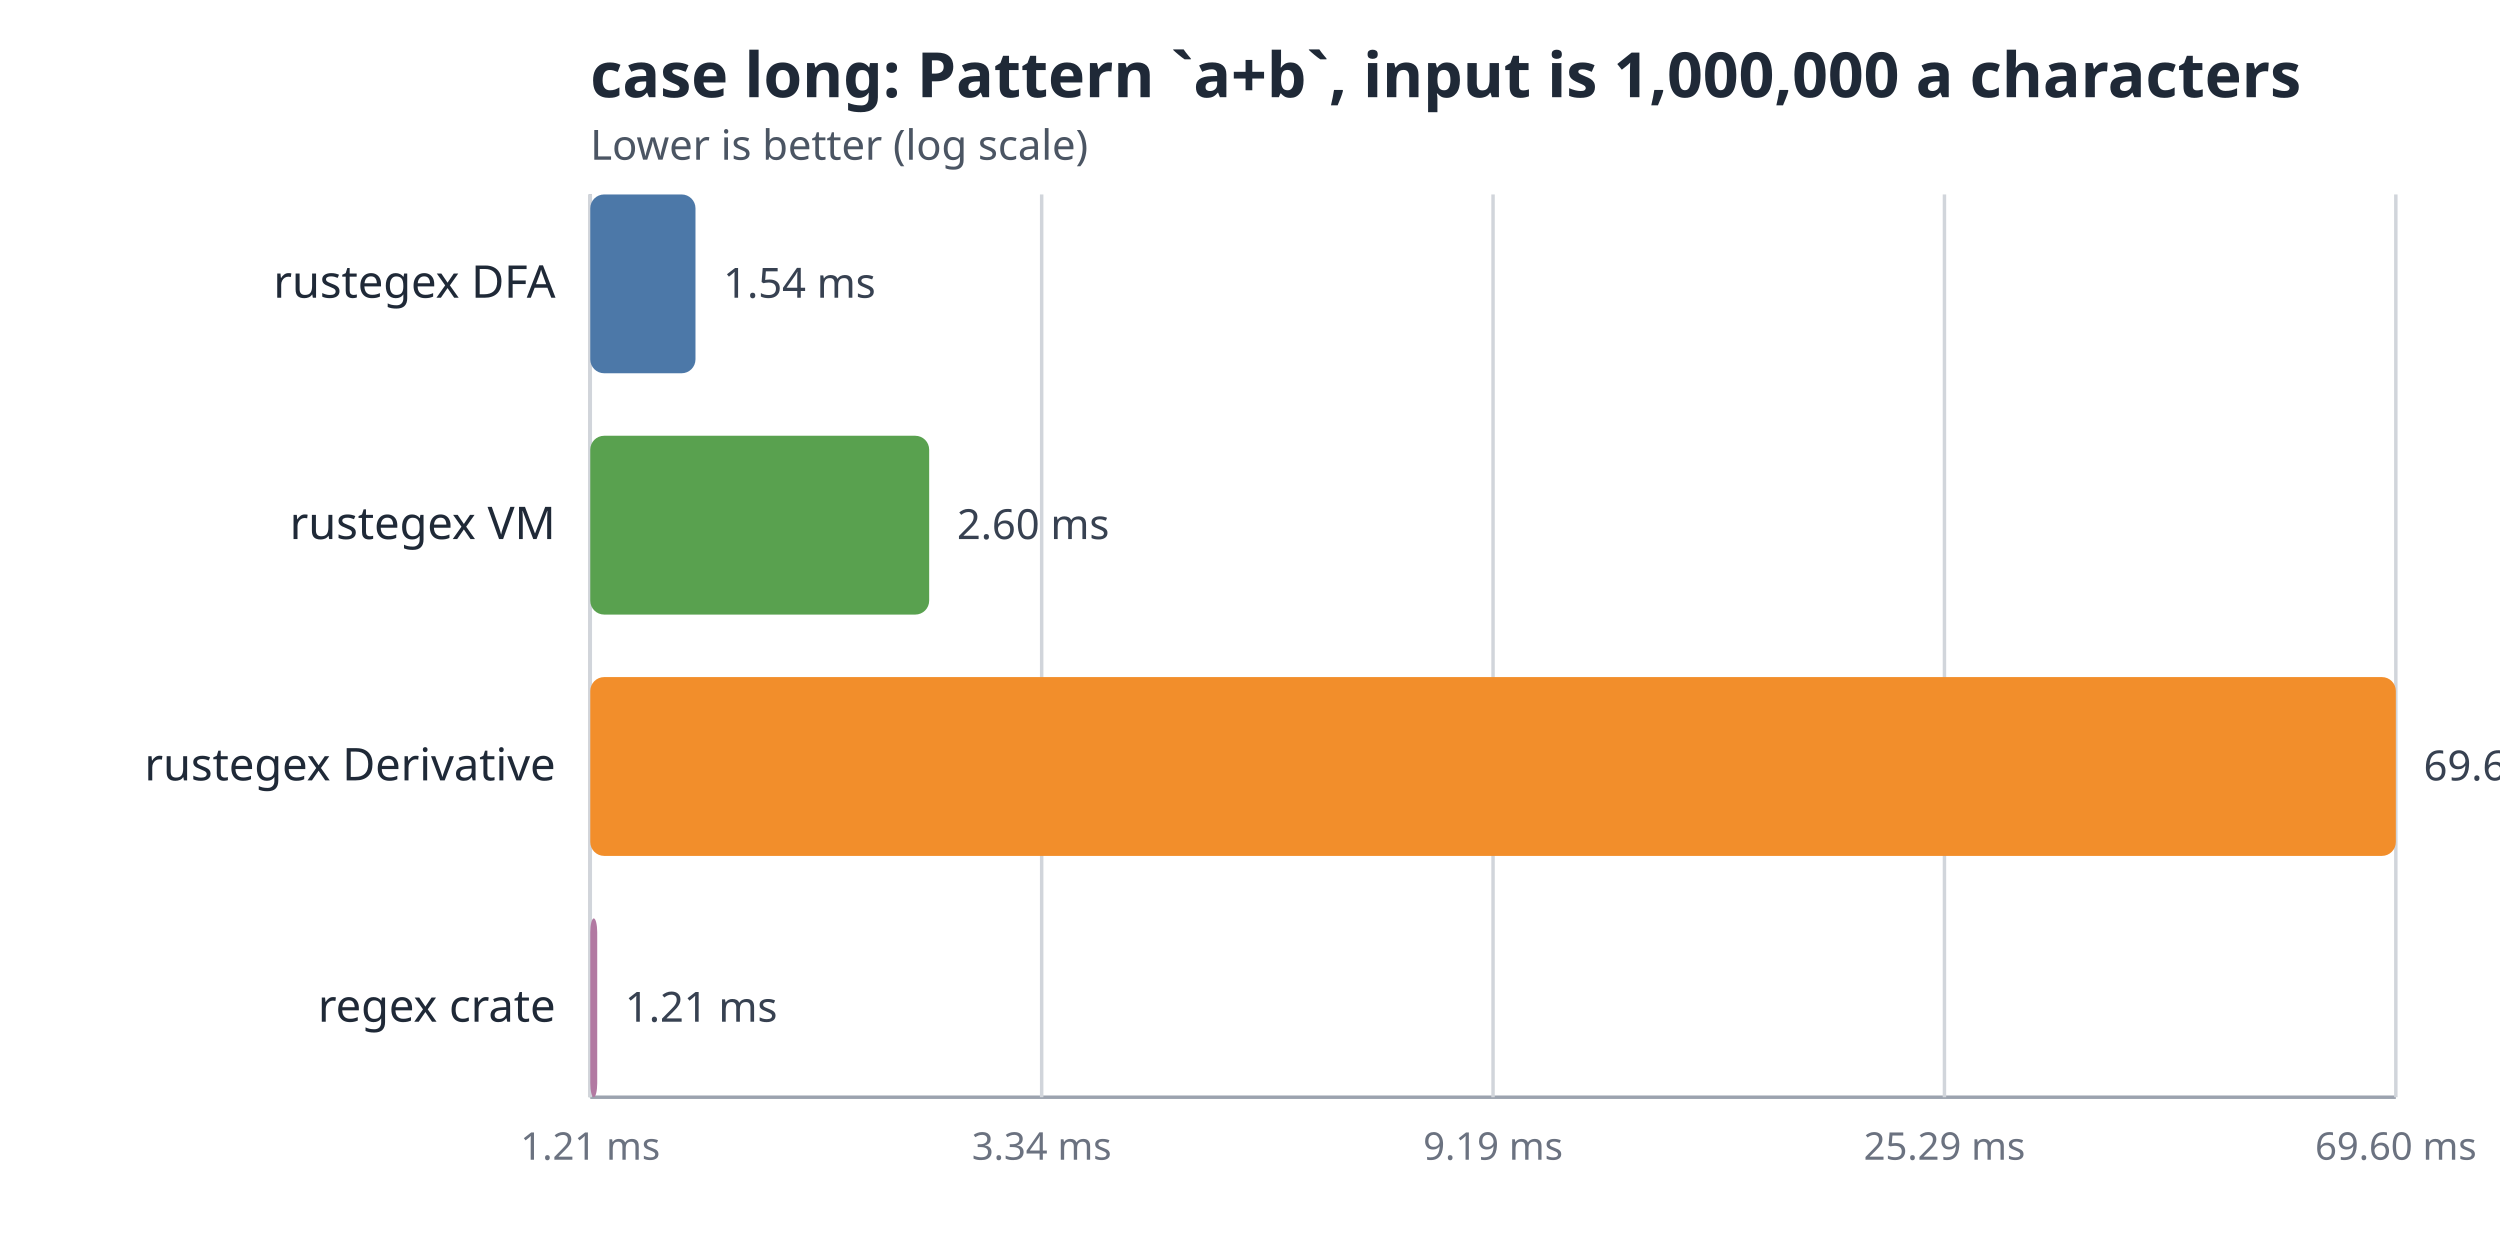
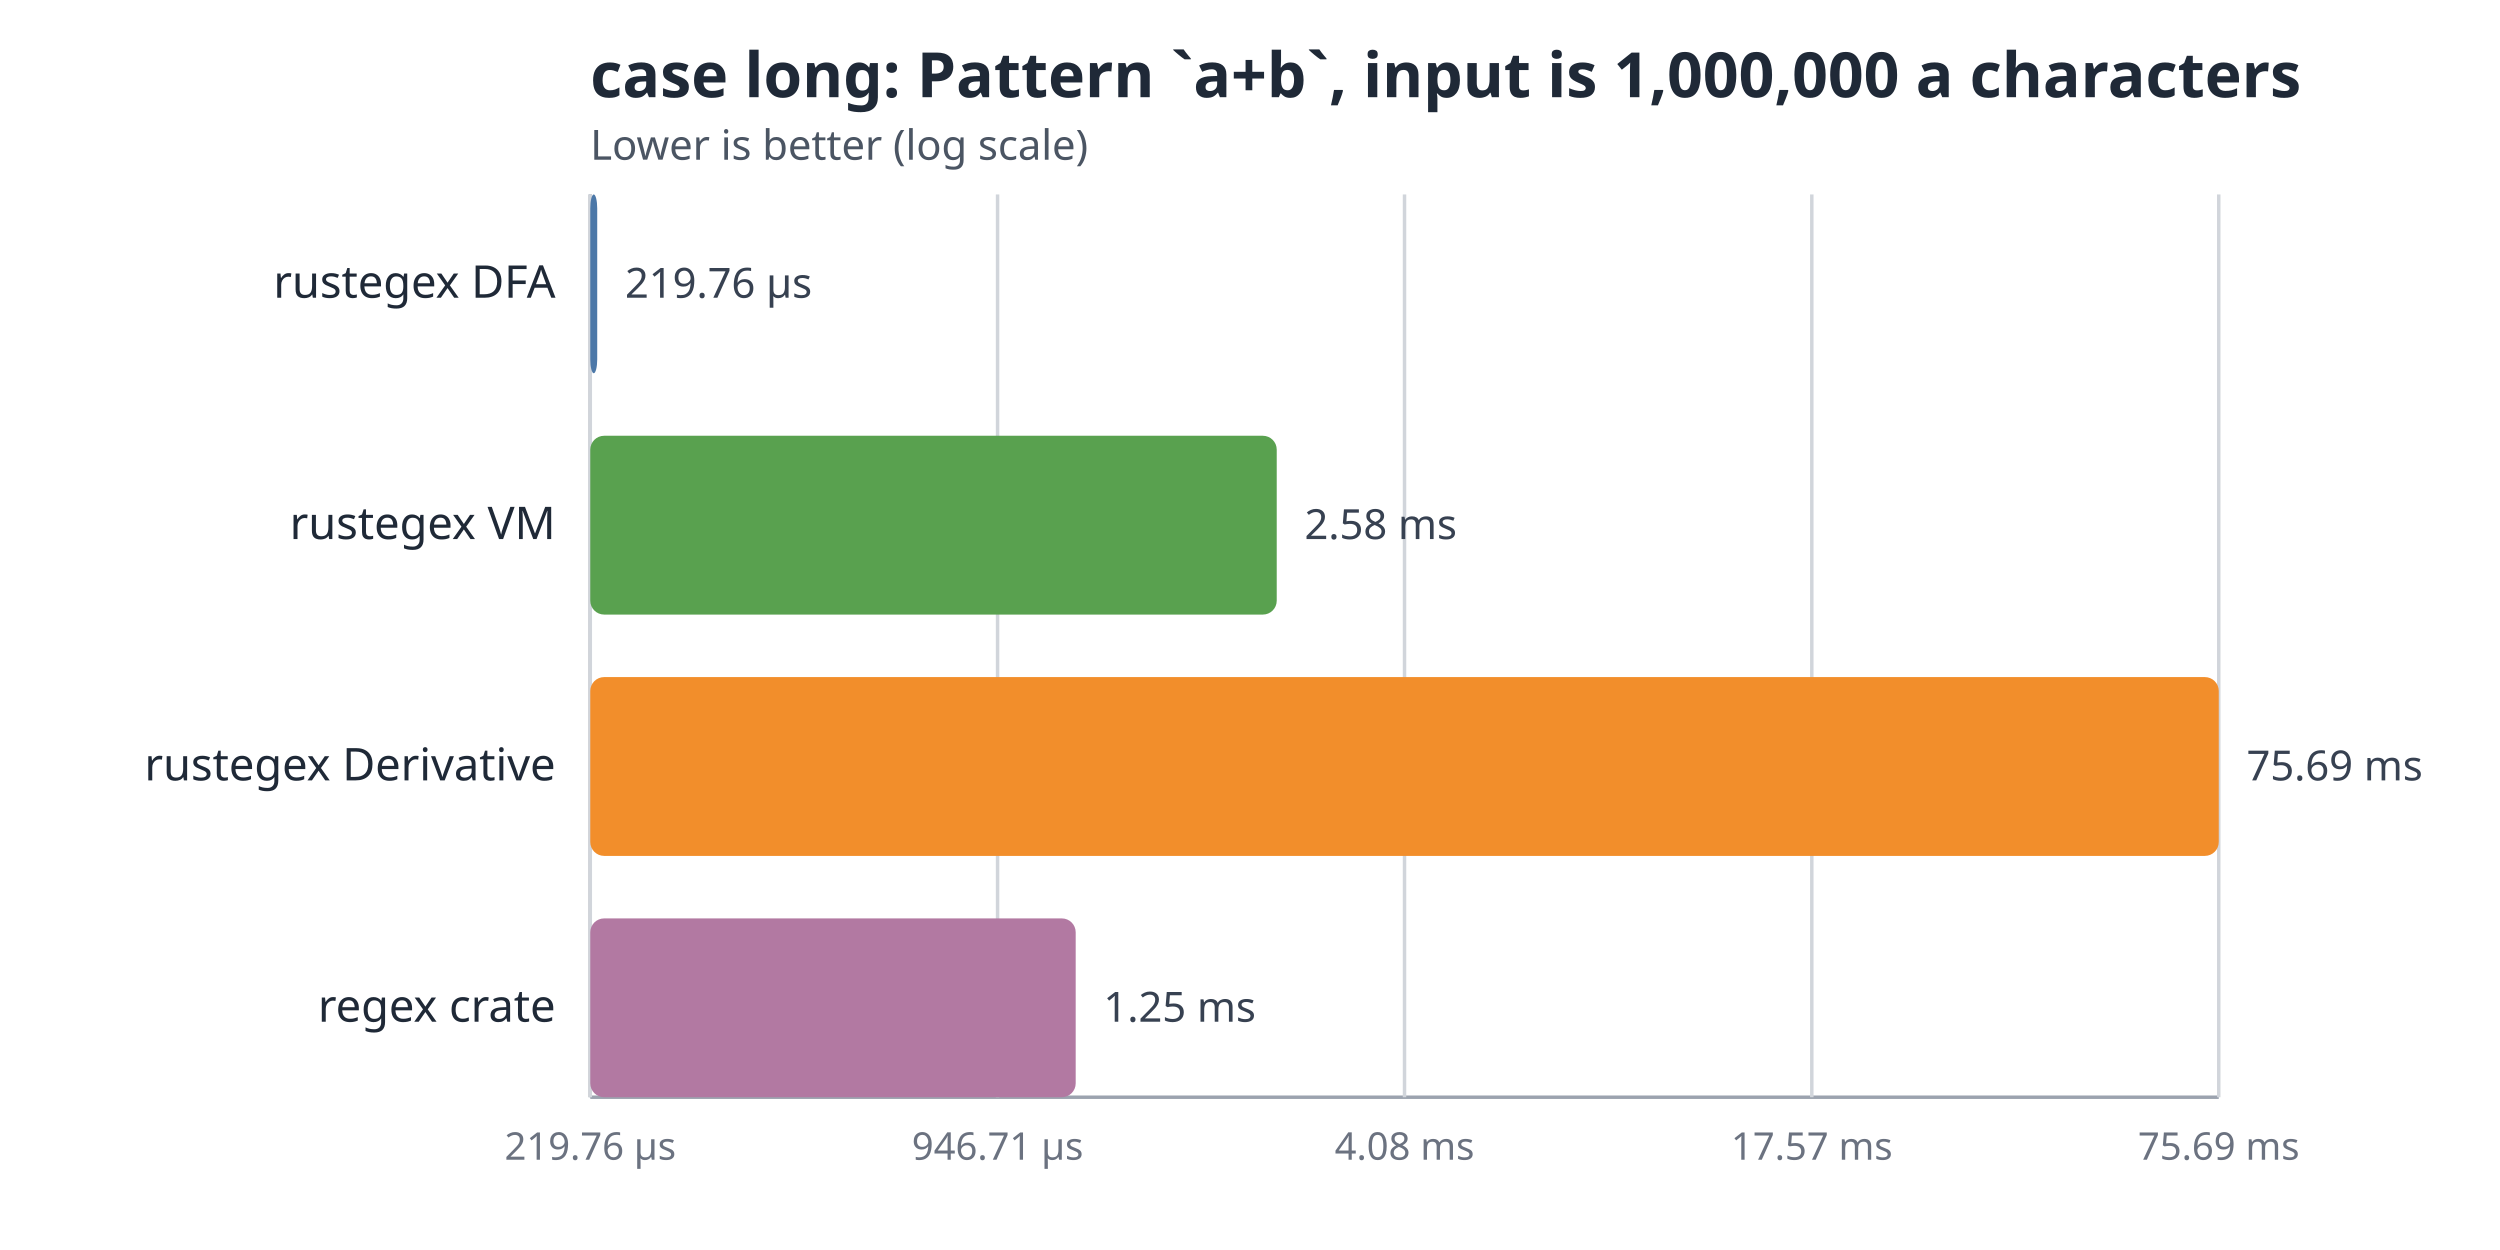
<svg xmlns="http://www.w3.org/2000/svg" width="720" height="360" viewBox="0 0 720 360">
  <rect width="100%" height="100%" fill="#ffffff" />
  <style>text { font-family: ui-sans-serif, system-ui, sans-serif; fill: #1f2937; }.title { font-size: 18px; font-weight: 700; }.subtitle { font-size: 12px; fill: #4b5563; }.label { font-size: 13px; }.value { font-size: 12px; fill: #374151; }.axis { stroke: #9ca3af; stroke-width: 1; }.tick { stroke: #d1d5db; stroke-width: 1; }.tick-label { font-size: 11px; fill: #6b7280; }</style>
  <text class="title" x="170" y="28">case long: Pattern `a+b`, input is 1,000,000 a characters</text>
  <text class="subtitle" x="170" y="46">Lower is better (log scale)</text>
-   <line class="axis" x1="170" y1="316" x2="690" y2="316" />
+   <line class="axis" x1="170" y1="316" x2="639" y2="316" />
  <line class="axis" x1="170" y1="56" x2="170" y2="316" />
  <line class="tick" x1="170.0" y1="56" x2="170.0" y2="316" />
-   <text class="tick-label" x="170.0" y="334" text-anchor="middle">1.21 ms</text>
-   <line class="tick" x1="300.0" y1="56" x2="300.0" y2="316" />
-   <text class="tick-label" x="300.0" y="334" text-anchor="middle">3.34 ms</text>
-   <line class="tick" x1="430.0" y1="56" x2="430.0" y2="316" />
-   <text class="tick-label" x="430.0" y="334" text-anchor="middle">9.19 ms</text>
-   <line class="tick" x1="560.0" y1="56" x2="560.0" y2="316" />
-   <text class="tick-label" x="560.0" y="334" text-anchor="middle">25.29 ms</text>
-   <line class="tick" x1="690.0" y1="56" x2="690.0" y2="316" />
-   <text class="tick-label" x="690.0" y="334" text-anchor="middle">69.60 ms</text>
-   <rect x="170.0" y="56.0" width="30.3" height="51.5" fill="#4c78a8" rx="4" />
+   <text class="tick-label" x="170.0" y="334" text-anchor="middle">219.76 µs</text>
+   <line class="tick" x1="287.3" y1="56" x2="287.3" y2="316" />
+   <text class="tick-label" x="287.3" y="334" text-anchor="middle">946.71 µs</text>
+   <line class="tick" x1="404.5" y1="56" x2="404.5" y2="316" />
+   <text class="tick-label" x="404.5" y="334" text-anchor="middle">4.08 ms</text>
+   <line class="tick" x1="521.8" y1="56" x2="521.8" y2="316" />
+   <text class="tick-label" x="521.8" y="334" text-anchor="middle">17.57 ms</text>
+   <line class="tick" x1="639.0" y1="56" x2="639.0" y2="316" />
+   <text class="tick-label" x="639.0" y="334" text-anchor="middle">75.69 ms</text>
+   <rect x="170.0" y="56.0" width="2.0" height="51.5" fill="#4c78a8" rx="4" />
  <text class="label" x="160" y="85.75" text-anchor="end">rustegex DFA</text>
-   <text class="value" x="208.3" y="85.75">1.54 ms</text>
-   <rect x="170.0" y="125.5" width="97.6" height="51.5" fill="#59a14f" rx="4" />
+   <text class="value" x="180.0" y="85.75">219.76 µs</text>
+   <rect x="170.0" y="125.5" width="197.7" height="51.5" fill="#59a14f" rx="4" />
  <text class="label" x="160" y="155.25" text-anchor="end">rustegex VM</text>
-   <text class="value" x="275.6" y="155.25">2.60 ms</text>
-   <rect x="170.0" y="195.0" width="520.0" height="51.5" fill="#f28e2b" rx="4" />
+   <text class="value" x="375.7" y="155.25">2.58 ms</text>
+   <rect x="170.0" y="195.0" width="469.0" height="51.5" fill="#f28e2b" rx="4" />
  <text class="label" x="160" y="224.75" text-anchor="end">rustegex Derivative</text>
-   <text class="value" x="698.0" y="224.75">69.60 ms</text>
-   <rect x="170.0" y="264.5" width="2.0" height="51.5" fill="#b279a2" rx="4" />
+   <text class="value" x="647.0" y="224.75">75.69 ms</text>
+   <rect x="170.0" y="264.5" width="139.8" height="51.5" fill="#b279a2" rx="4" />
  <text class="label" x="160" y="294.25" text-anchor="end">regex crate</text>
-   <text class="value" x="180.0" y="294.25">1.21 ms</text>
+   <text class="value" x="317.8" y="294.25">1.25 ms</text>
</svg>
